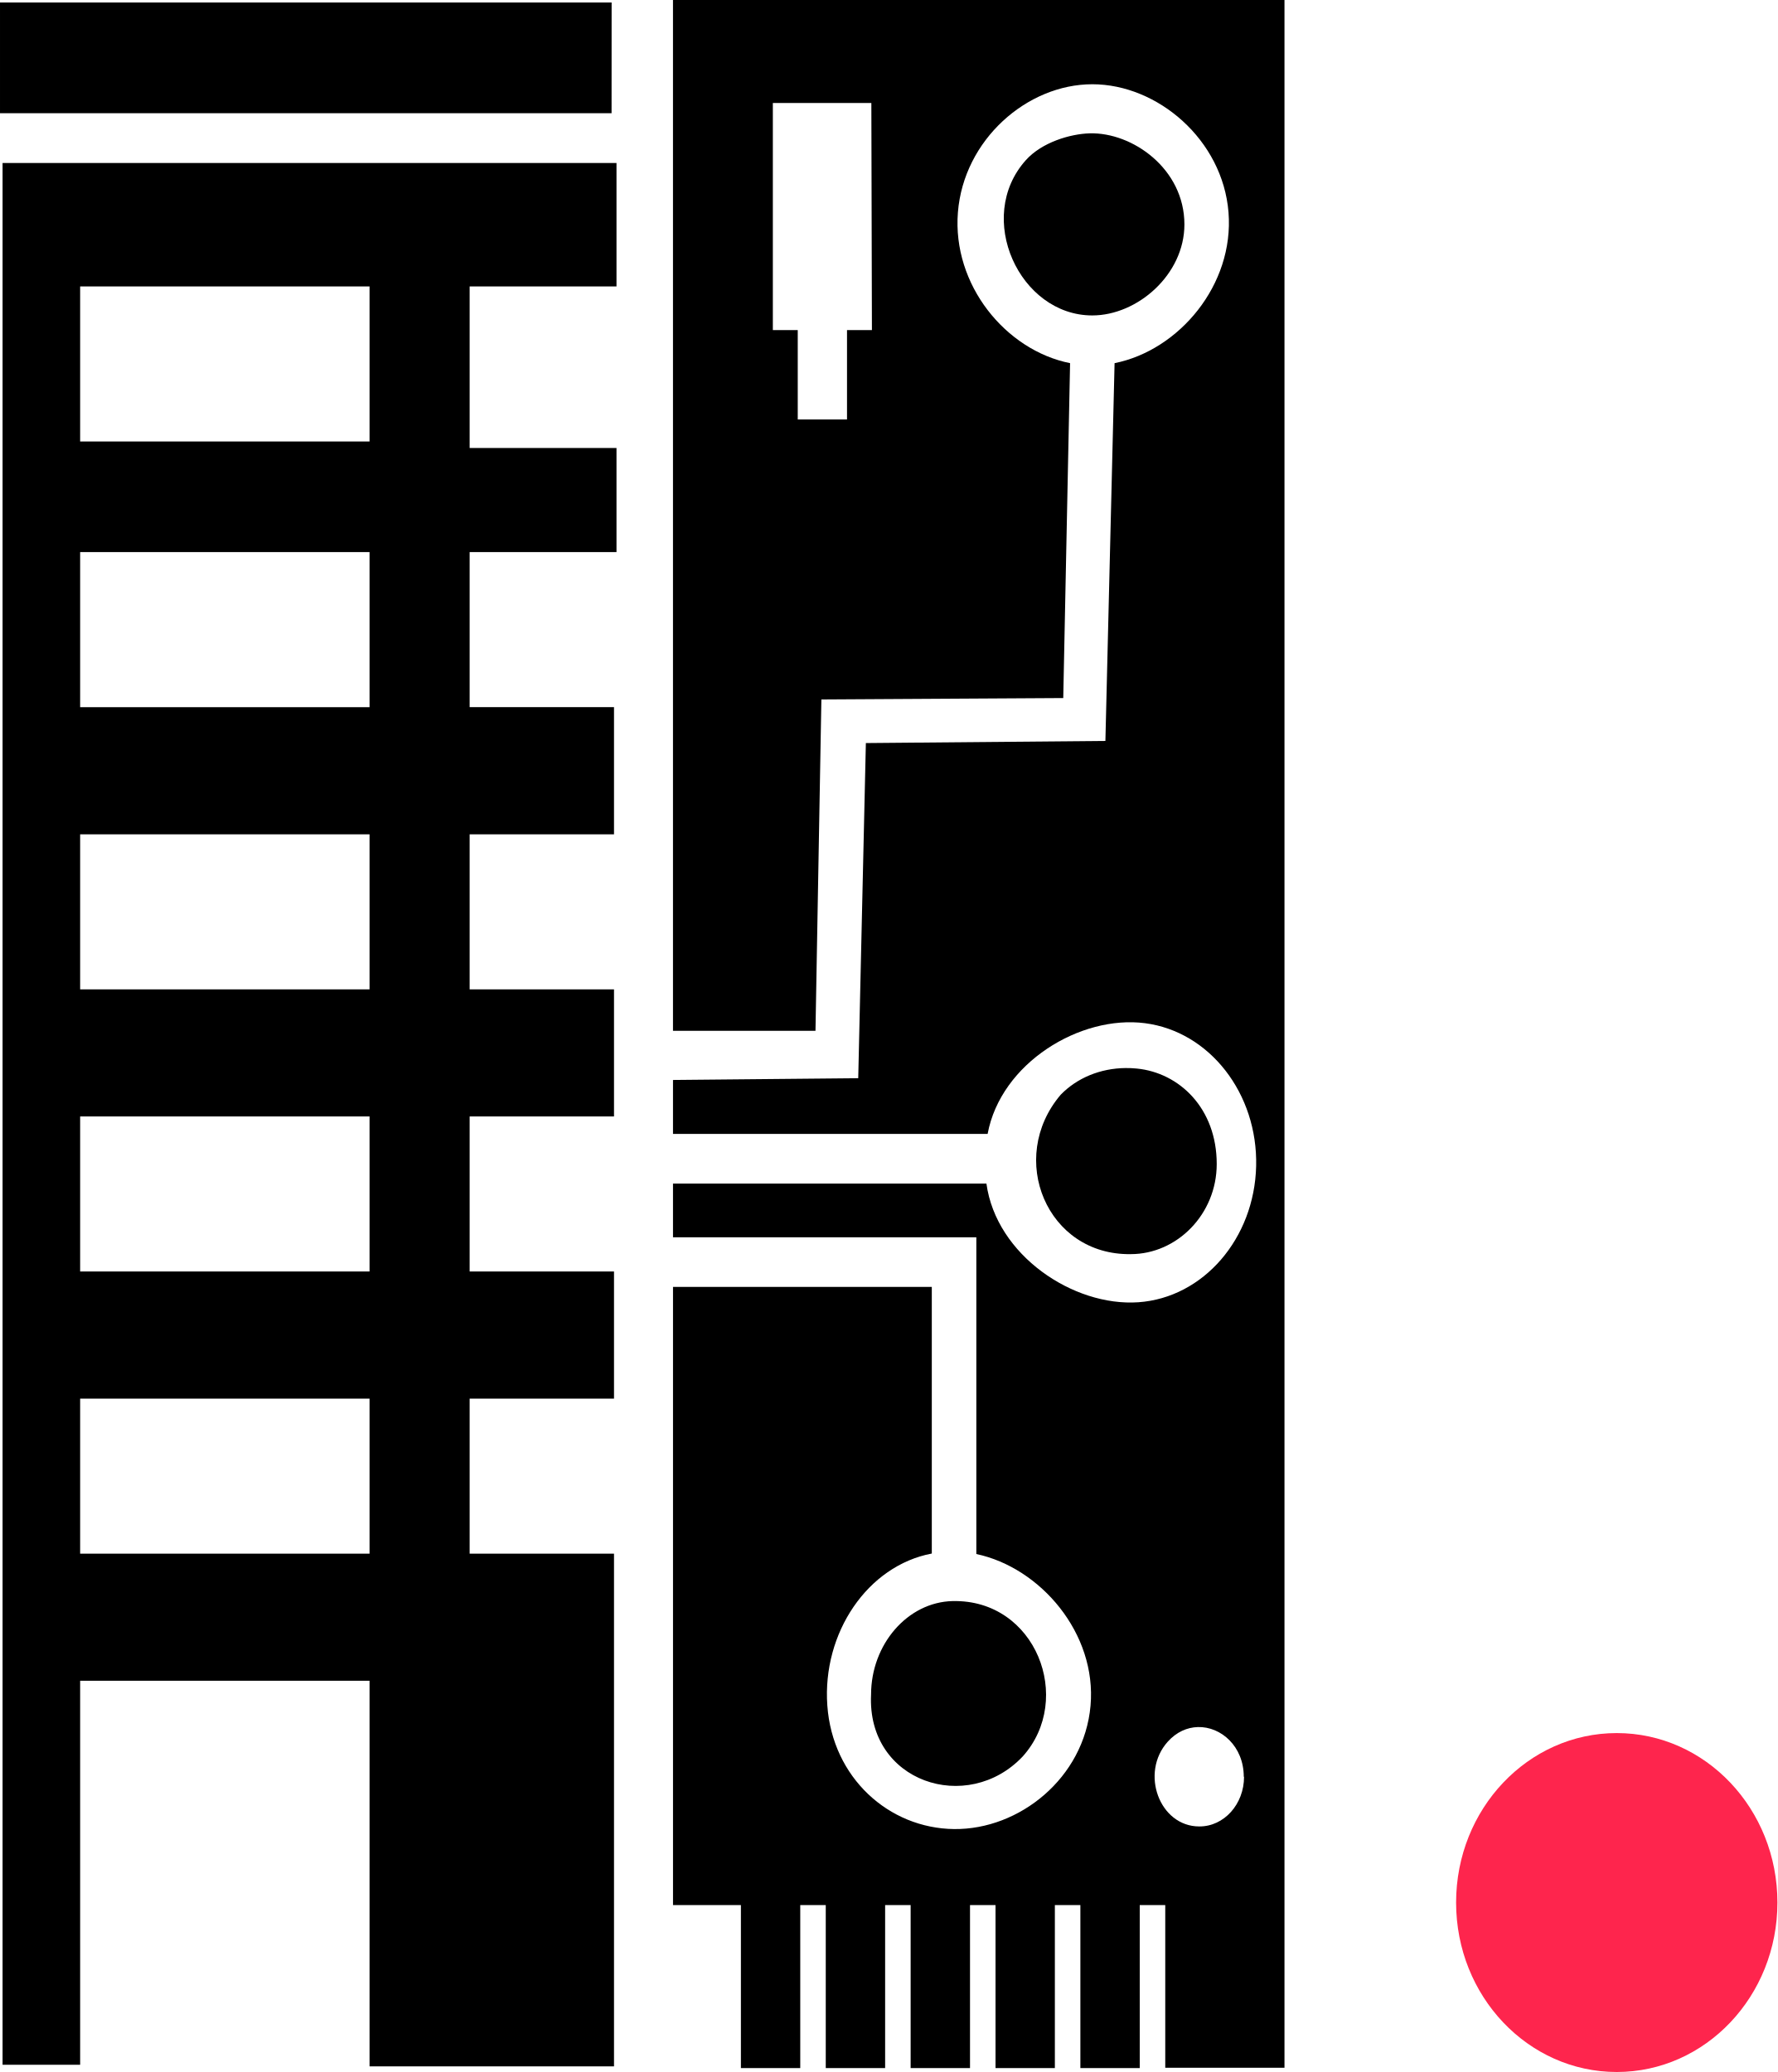
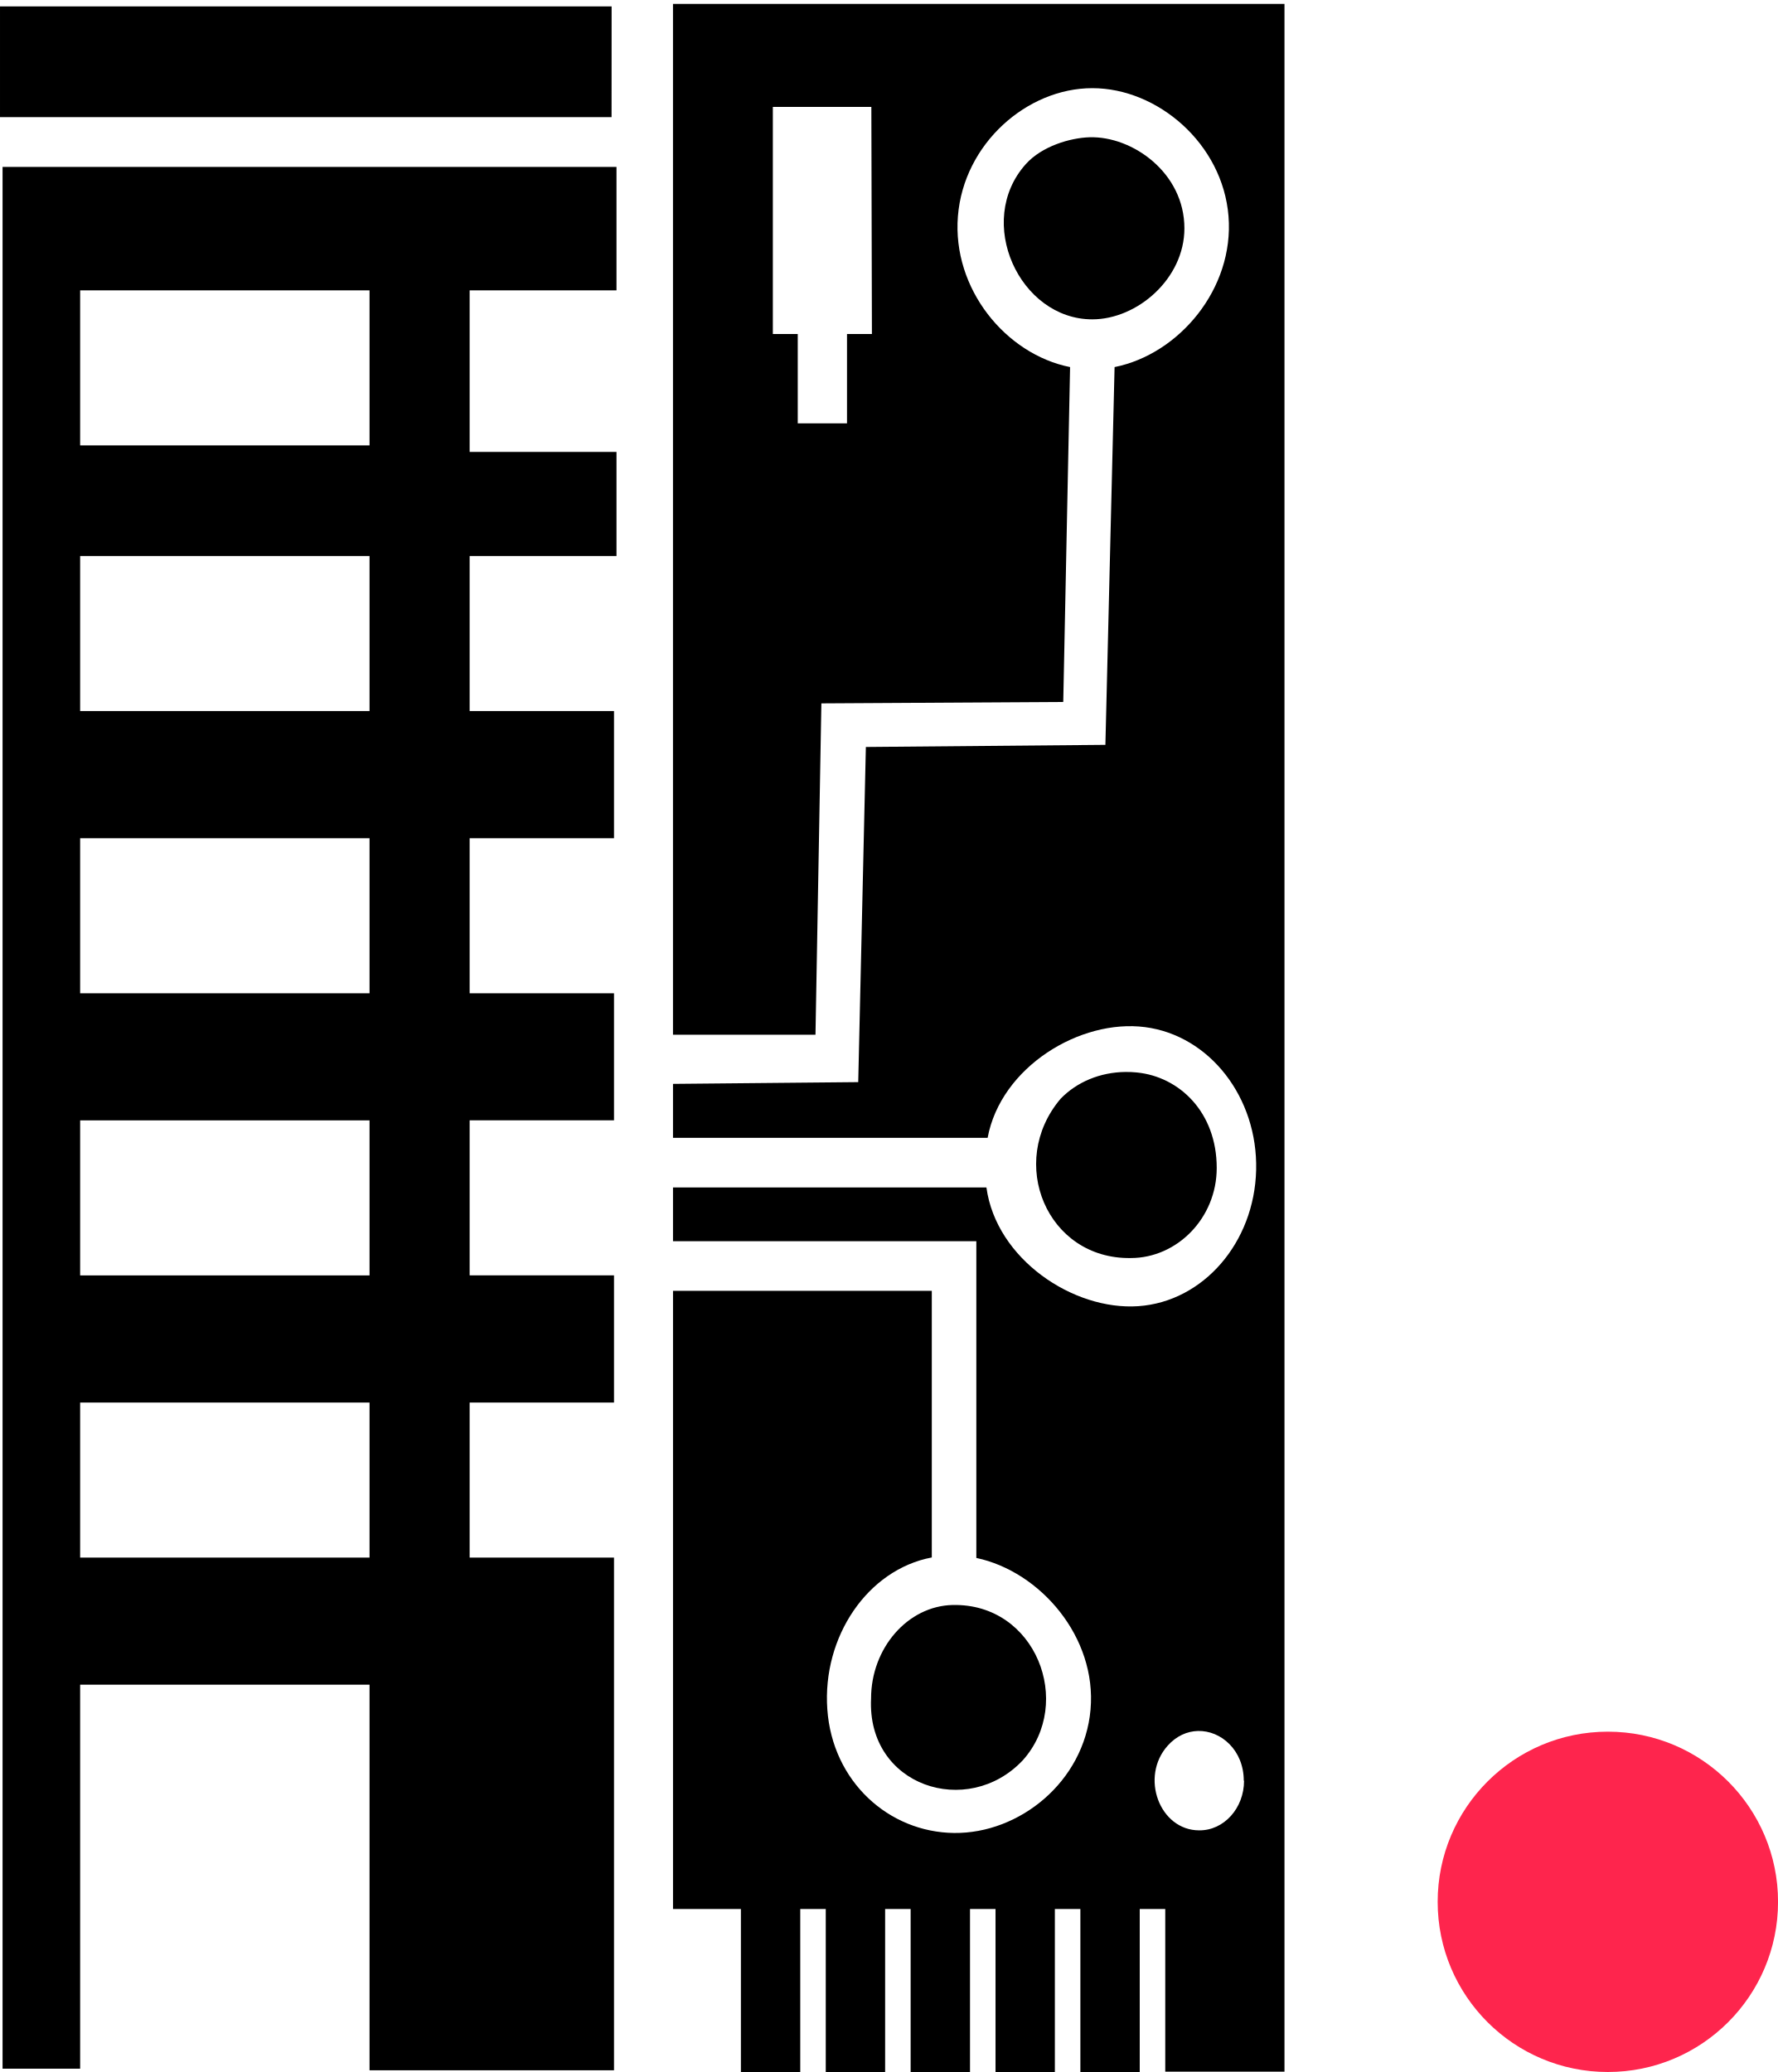
<svg xmlns="http://www.w3.org/2000/svg" width="192.201mm" height="224.083mm" viewBox="0 0 134.541 156.858" version="1.1" id="svg4257">
  <defs id="defs4251" />
  <g id="layer1" transform="translate(-20.87648,-65.84097)">
-     <g id="layer1-1" transform="translate(-35.5873,-3.955512)">
+     <g id="layer1-1" transform="translate(-35.5873,-3.659136)">
      <path style="fill:#000000;fill-opacity:1;stroke-width:0.497" d="m 107.405,69.797 v 78.035 h 10.786 l 0.447,-25.084 18.308,-0.107 0.517,-25.352 c -4.87,-0.972 -8.929,-5.928 -8.491,-11.418 0.438,-5.491 5.227,-9.697 10.174,-9.697 4.947,0 9.871,4.206 10.309,9.697 0.438,5.491 -3.754,10.446 -8.624,11.418 l -0.695,28.599 -18.131,0.161 -0.578,25.372 -14.021,0.133 v 4.084 h 23.815 c 1.002,-5.378 7.018,-9.016 11.913,-8.382 4.894,0.634 8.544,5.328 8.413,10.819 -0.131,5.491 -3.999,9.963 -8.916,10.307 -4.918,0.343 -10.757,-3.556 -11.501,-8.986 h -23.724 v 4.069 h 22.961 v 23.977 c 4.85,1.026 9.13,6.01 8.644,11.484 -0.486,5.473 -5.39,9.391 -10.326,9.337 -4.936,-0.054 -9.208,-3.874 -9.598,-9.357 -0.391,-5.483 3.042,-10.581 7.909,-11.501 v -20.186 h -19.589 v 46.8 h 5.139 v 12.34 h 4.492 v -12.34 h 1.931 v 12.34 h 4.494 v -12.34 h 1.931 v 12.34 h 4.494 v -12.34 h 1.931 v 12.34 h 4.492 v -12.34 h 1.931 v 12.34 h 4.494 v -12.34 h 1.931 v 12.314 h 9.025 V 69.796 Z M 56.464,69.986 v 8.382 h 46.292 l 0.004,-8.382 z m 58.5,7.608 h 7.456 l 0.043,17.19 h -1.885 v 6.767 h -3.729 v -6.767 h -1.885 z m 23.983,2.297 c -1.469,0.042 -3.616,0.673 -4.832,2.029 -3.893,4.338 -0.478,11.756 5.028,11.756 3.412,0 6.972,-3.085 6.974,-6.887 0,-4.218 -3.939,-6.988 -7.171,-6.898 z M 56.658,82.137 V 226.107 h 5.872 v -29.07 h 21.906 v 29.192 H 102.941 V 187.417 H 92.013 v -11.739 h 10.928 v -9.627 H 92.013 v -11.737 h 10.928 v -9.62 H 92.013 v -11.737 h 10.928 v -9.627 H 92.013 V 111.593 H 103.129 v -7.881 H 92.013 V 91.48 H 103.129 v -9.343 z m 5.872,9.343 h 21.906 v 11.737 h -21.906 z m 0,20.112 h 21.906 v 11.739 h -21.906 z m 0,21.366 h 21.906 v 11.737 h -21.906 z m 79.146,17.693 c -1.937,0.017 -3.7,0.757 -4.928,2.025 -4.08,4.806 -1.043,12.157 5.305,12.063 3.505,0 6.508,-3.02 6.51,-6.822 0,-4.218 -2.829,-6.909 -6.046,-7.227 -0.283,-0.029 -0.564,-0.042 -0.841,-0.038 z m -79.146,3.664 h 21.906 v 11.737 h -21.906 z m 0,21.363 h 21.906 v 11.739 h -21.906 z m 66.043,15.326 c -3.409,0.078 -6.172,3.274 -6.174,7.075 -0.327,6.652 7.311,9.116 11.484,4.682 3.892,-4.341 0.993,-11.901 -5.309,-11.756 z m 18.556,9.537 c 1.763,-0.049 3.481,1.462 3.481,3.764 h 0.021 c 4e-5,2.084 -1.521,3.772 -3.391,3.76 -3.005,0 -4.509,-4.049 -2.384,-6.416 0.664,-0.74 1.474,-1.085 2.275,-1.107 z" id="path29-18-5-1-0" />
    </g>
-     <ellipse style="opacity:0.984;fill:#fe224a;fill-opacity:1;stroke:none;stroke-width:1.731;stroke-miterlimit:4;stroke-dasharray:none;stroke-opacity:1" id="path4818" cx="143.256" cy="209.87" rx="12.161" ry="12.829" />
+     <circle style="fill:#fe224a;fill-opacity:0.984;stroke-width:0.184" id="path4520" cx="142.582" cy="209.817" r="12.882" />
  </g>
</svg>
